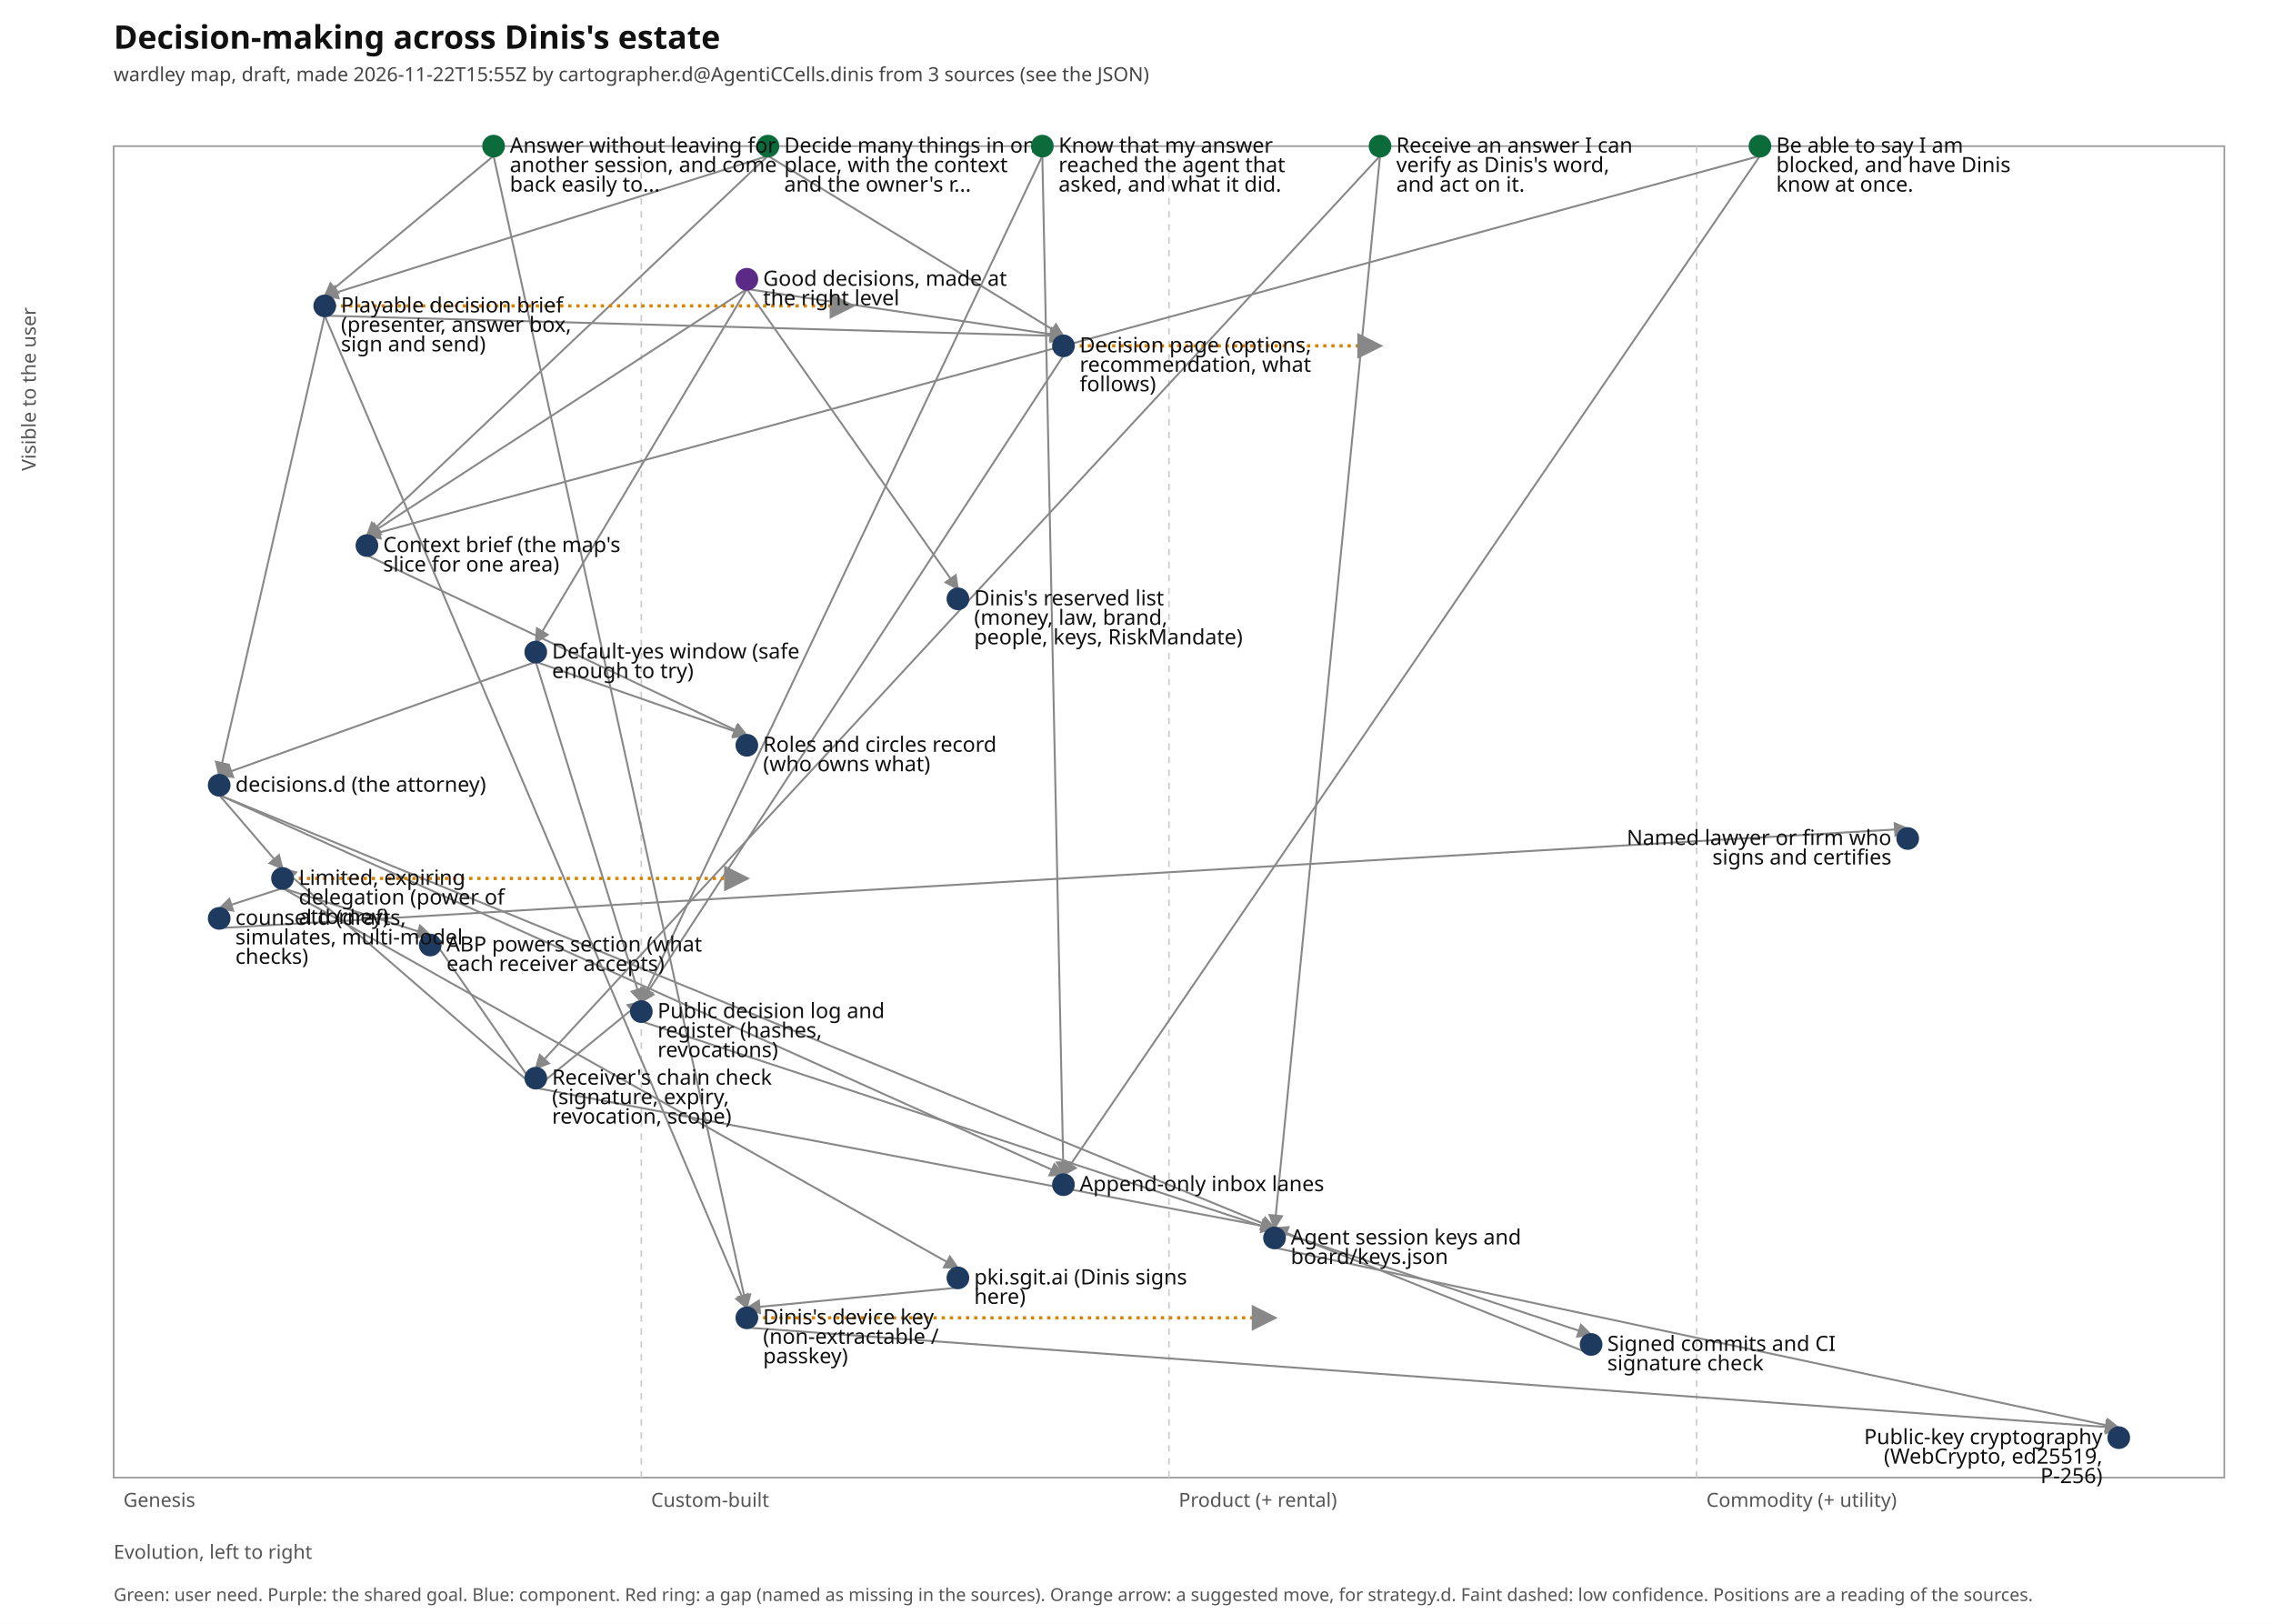
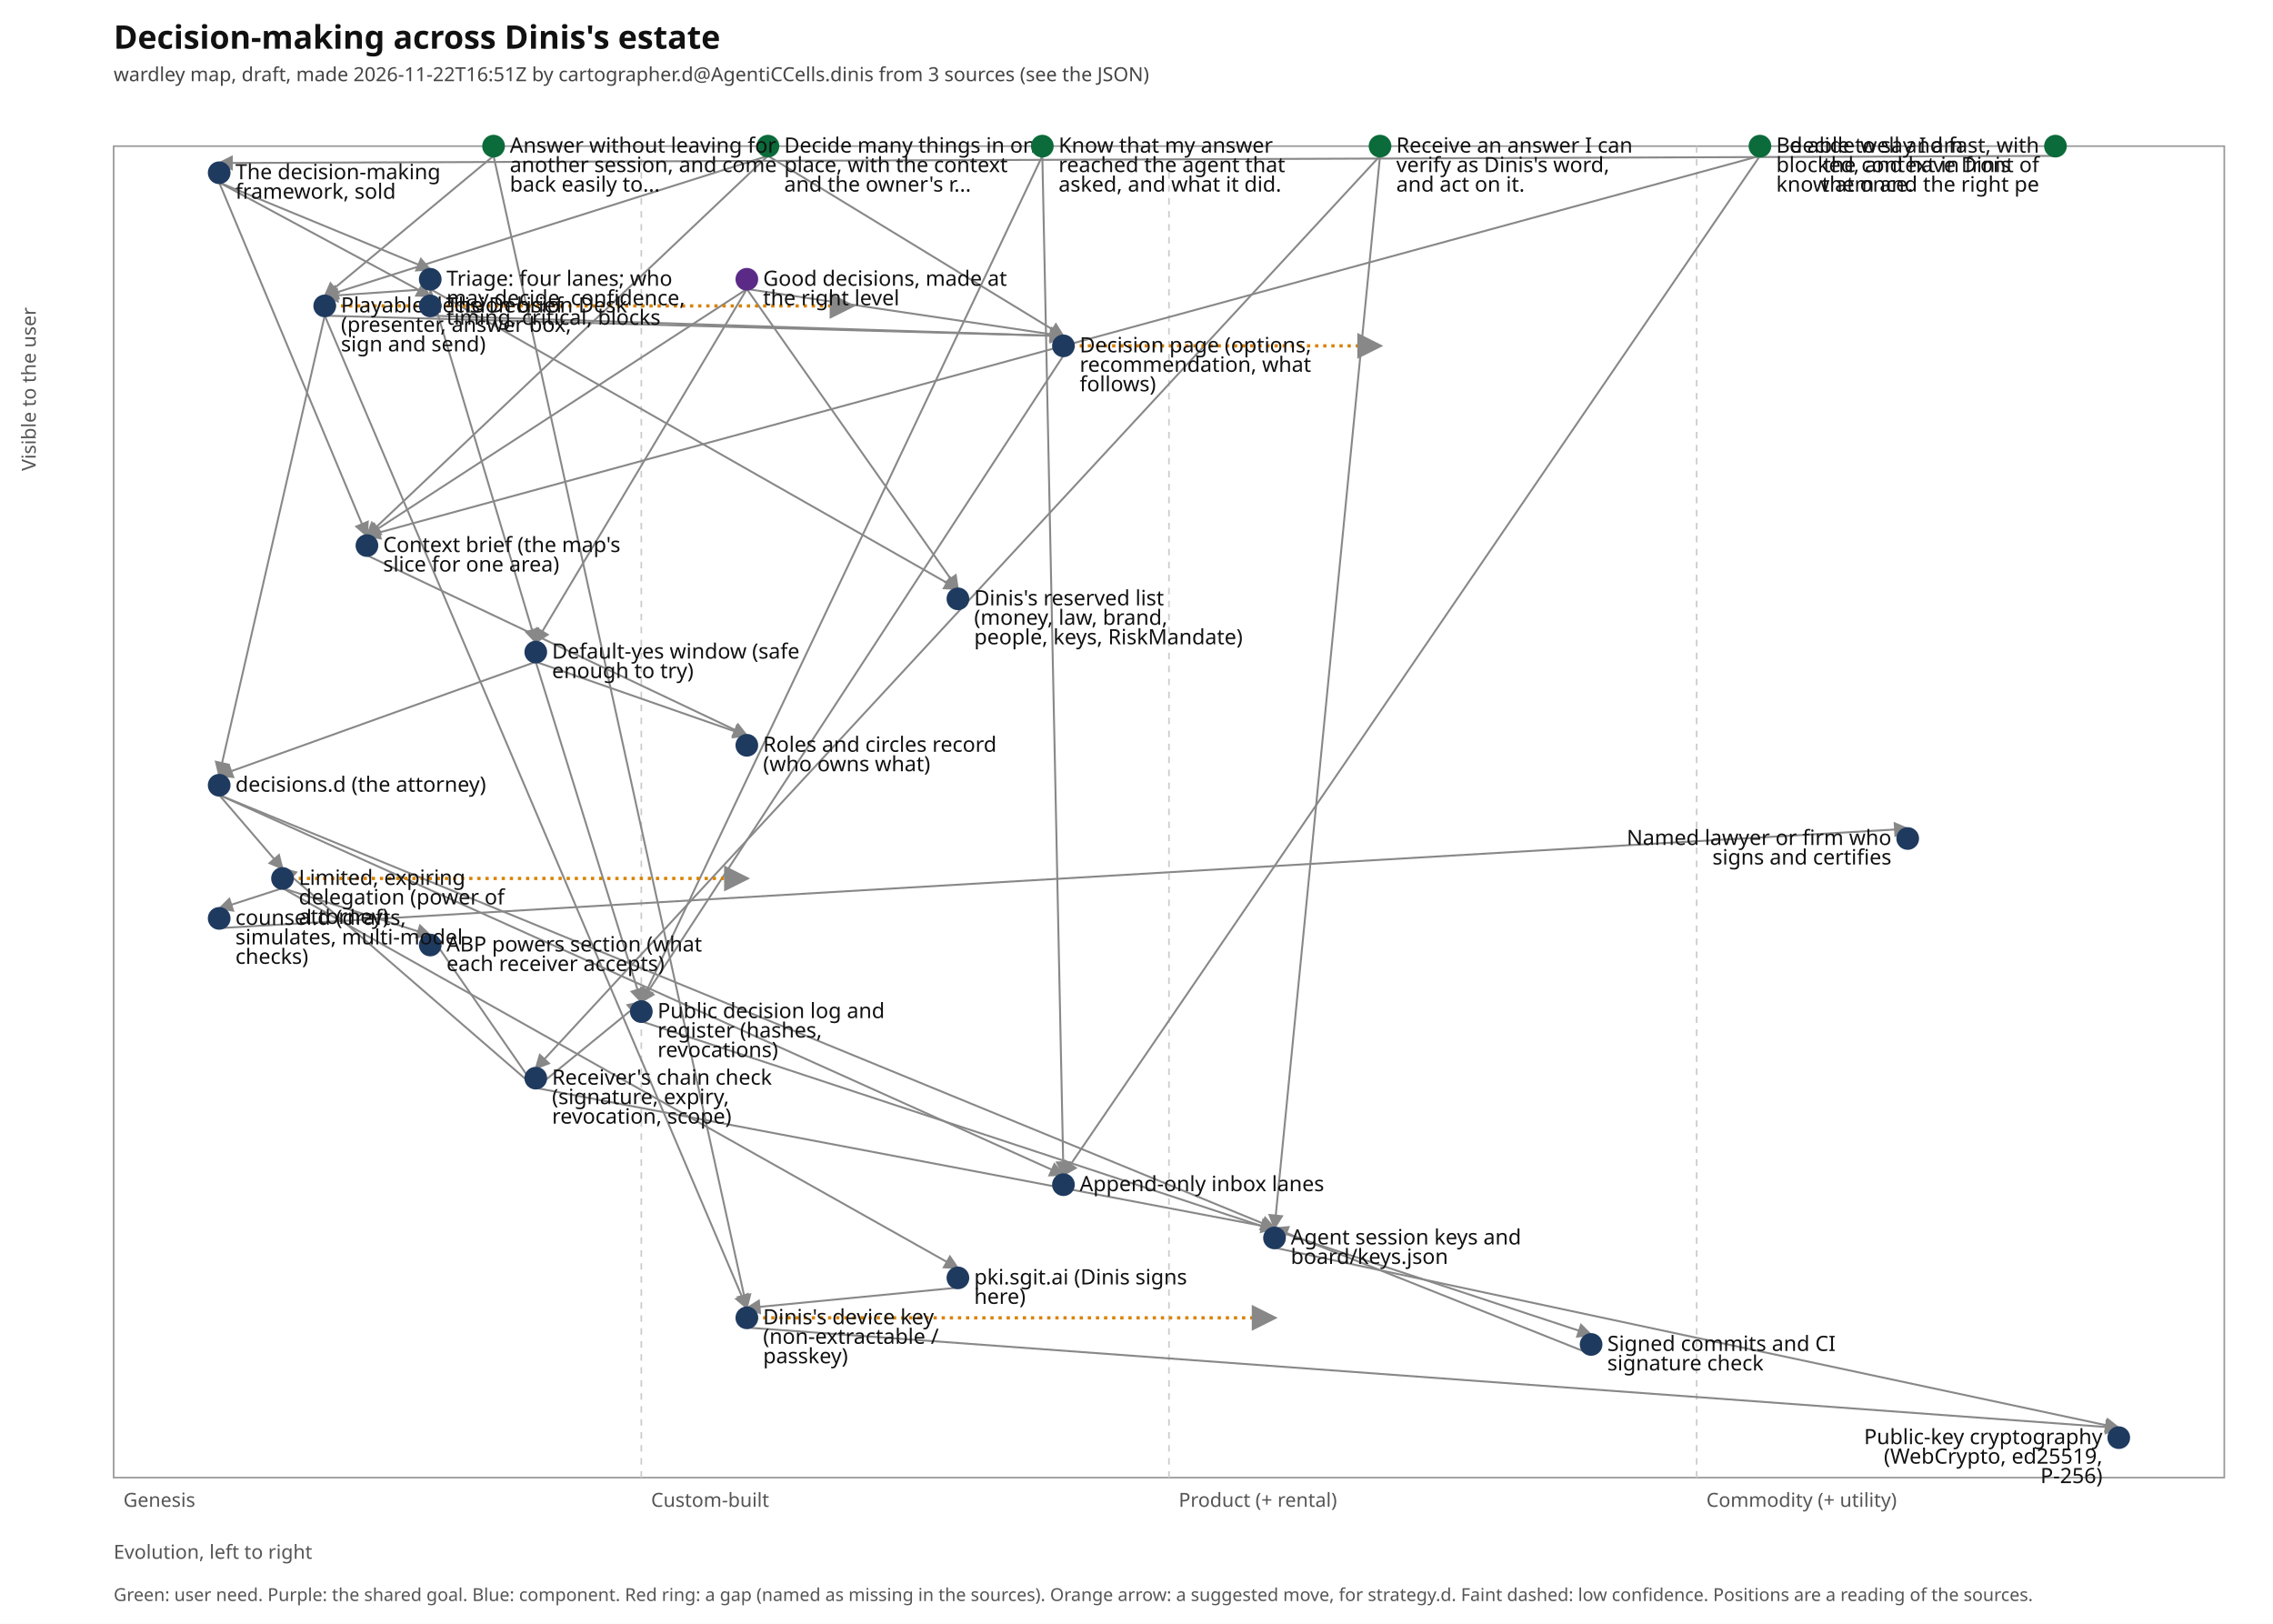
<svg xmlns="http://www.w3.org/2000/svg" viewBox="0 0 1400 1000" role="img" aria-label="Decision-making across Dinis's estate" font-family="system-ui, sans-serif">
  <rect width="1400" height="1000" fill="#fff" />
  <text x="70" y="30" font-size="20" font-weight="600" fill="#111">Decision-making across Dinis's estate</text>
-   <text x="70" y="50" font-size="12" fill="#444">wardley map, draft, made 2026-11-22T15:55Z by cartographer.d@AgentiCCells.dinis from 3 sources (see the JSON)</text>
+   <text x="70" y="50" font-size="12" fill="#444">wardley map, draft, made 2026-11-22T16:51Z by cartographer.d@AgentiCCells.dinis from 3 sources (see the JSON)</text>
  <rect x="70" y="90" width="1300" height="820" fill="none" stroke="#999" />
  <text x="76" y="928" font-size="12" fill="#555">Genesis</text>
  <line x1="395" y1="90" x2="395" y2="910" stroke="#ccc" stroke-dasharray="4 4" />
  <text x="401" y="928" font-size="12" fill="#555">Custom-built</text>
  <line x1="720" y1="90" x2="720" y2="910" stroke="#ccc" stroke-dasharray="4 4" />
  <text x="726" y="928" font-size="12" fill="#555">Product (+ rental)</text>
  <line x1="1045" y1="90" x2="1045" y2="910" stroke="#ccc" stroke-dasharray="4 4" />
  <text x="1051" y="928" font-size="12" fill="#555">Commodity (+ utility)</text>
  <text x="70" y="960" font-size="12" fill="#555">Evolution, left to right</text>
  <text transform="translate(22 290) rotate(-90)" font-size="12" fill="#555">Visible to the user</text>
  <defs>
    <marker id="a" markerWidth="8" markerHeight="8" refX="7" refY="4" orient="auto">
      <path d="M0 0L8 4L0 8z" fill="#888" />
    </marker>
  </defs>
  <line x1="473" y1="96" x2="655" y2="207" stroke="#888" stroke-width="1.2" marker-end="url(#a)" />
  <line x1="473" y1="96" x2="226" y2="330" stroke="#888" stroke-width="1.2" marker-end="url(#a)" />
  <line x1="473" y1="96" x2="200" y2="182.4" stroke="#888" stroke-width="1.2" marker-end="url(#a)" />
  <line x1="304" y1="96" x2="200" y2="182.4" stroke="#888" stroke-width="1.2" marker-end="url(#a)" />
  <line x1="304" y1="96" x2="460" y2="805.6" stroke="#888" stroke-width="1.2" marker-end="url(#a)" />
  <line x1="642" y1="96" x2="395" y2="617" stroke="#888" stroke-width="1.2" marker-end="url(#a)" />
  <line x1="642" y1="96" x2="655" y2="723.6" stroke="#888" stroke-width="1.2" marker-end="url(#a)" />
  <line x1="850" y1="96" x2="330" y2="658" stroke="#888" stroke-width="1.2" marker-end="url(#a)" />
  <line x1="850" y1="96" x2="785" y2="756.4" stroke="#888" stroke-width="1.2" marker-end="url(#a)" />
  <line x1="1084" y1="96" x2="655" y2="723.6" stroke="#888" stroke-width="1.2" marker-end="url(#a)" />
  <line x1="1084" y1="96" x2="226" y2="330" stroke="#888" stroke-width="1.2" marker-end="url(#a)" />
+   <line x1="1266" y1="96" x2="135" y2="100.4" stroke="#888" stroke-width="1.2" marker-end="url(#a)" />
  <line x1="460" y1="178" x2="655" y2="207" stroke="#888" stroke-width="1.2" marker-end="url(#a)" />
  <line x1="460" y1="178" x2="226" y2="330" stroke="#888" stroke-width="1.2" marker-end="url(#a)" />
  <line x1="460" y1="178" x2="590" y2="362.8" stroke="#888" stroke-width="1.2" marker-end="url(#a)" />
  <line x1="460" y1="178" x2="330" y2="395.6" stroke="#888" stroke-width="1.2" marker-end="url(#a)" />
  <line x1="200" y1="194.4" x2="655" y2="207" stroke="#888" stroke-width="1.2" marker-end="url(#a)" />
  <line x1="200" y1="194.4" x2="460" y2="805.6" stroke="#888" stroke-width="1.2" marker-end="url(#a)" />
  <line x1="226" y1="342" x2="460" y2="453" stroke="#888" stroke-width="1.2" marker-end="url(#a)" />
  <line x1="330" y1="407.6" x2="460" y2="453" stroke="#888" stroke-width="1.2" marker-end="url(#a)" />
  <line x1="330" y1="407.6" x2="395" y2="617" stroke="#888" stroke-width="1.2" marker-end="url(#a)" />
  <line x1="655" y1="219" x2="395" y2="617" stroke="#888" stroke-width="1.2" marker-end="url(#a)" />
  <line x1="200" y1="194.4" x2="135" y2="477.6" stroke="#888" stroke-width="1.2" marker-end="url(#a)" />
  <line x1="330" y1="407.6" x2="135" y2="477.6" stroke="#888" stroke-width="1.2" marker-end="url(#a)" />
  <line x1="135" y1="489.6" x2="174" y2="535" stroke="#888" stroke-width="1.2" marker-end="url(#a)" />
  <line x1="135" y1="489.6" x2="785" y2="756.4" stroke="#888" stroke-width="1.2" marker-end="url(#a)" />
  <line x1="135" y1="489.6" x2="655" y2="723.6" stroke="#888" stroke-width="1.2" marker-end="url(#a)" />
  <line x1="174" y1="547" x2="590" y2="781" stroke="#888" stroke-width="1.2" marker-end="url(#a)" />
  <line x1="174" y1="547" x2="265" y2="576" stroke="#888" stroke-width="1.2" marker-end="url(#a)" />
  <line x1="174" y1="547" x2="135" y2="559.6" stroke="#888" stroke-width="1.2" marker-end="url(#a)" />
  <line x1="135" y1="571.6" x2="1175" y2="510.4" stroke="#888" stroke-width="1.2" marker-end="url(#a)" />
  <line x1="330" y1="670" x2="265" y2="576" stroke="#888" stroke-width="1.2" marker-end="url(#a)" />
  <line x1="330" y1="670" x2="174" y2="535" stroke="#888" stroke-width="1.2" marker-end="url(#a)" />
  <line x1="330" y1="670" x2="395" y2="617" stroke="#888" stroke-width="1.2" marker-end="url(#a)" />
  <line x1="330" y1="670" x2="785" y2="756.4" stroke="#888" stroke-width="1.2" marker-end="url(#a)" />
  <line x1="590" y1="793" x2="460" y2="805.6" stroke="#888" stroke-width="1.2" marker-end="url(#a)" />
  <line x1="460" y1="817.6" x2="1305" y2="879.4" stroke="#888" stroke-width="1.2" marker-end="url(#a)" />
  <line x1="785" y1="768.4" x2="1305" y2="879.4" stroke="#888" stroke-width="1.2" marker-end="url(#a)" />
  <line x1="980" y1="834" x2="785" y2="756.4" stroke="#888" stroke-width="1.2" marker-end="url(#a)" />
  <line x1="395" y1="629" x2="980" y2="822" stroke="#888" stroke-width="1.2" marker-end="url(#a)" />
+   <line x1="135" y1="112.4" x2="265" y2="166" stroke="#888" stroke-width="1.2" marker-end="url(#a)" />
+   <line x1="135" y1="112.4" x2="265" y2="182.4" stroke="#888" stroke-width="1.2" marker-end="url(#a)" />
+   <line x1="265" y1="194.4" x2="265" y2="166" stroke="#888" stroke-width="1.2" marker-end="url(#a)" />
+   <line x1="265" y1="178" x2="330" y2="395.6" stroke="#888" stroke-width="1.2" marker-end="url(#a)" />
+   <line x1="265" y1="178" x2="590" y2="362.8" stroke="#888" stroke-width="1.2" marker-end="url(#a)" />
+   <line x1="265" y1="178" x2="200" y2="182.4" stroke="#888" stroke-width="1.2" marker-end="url(#a)" />
+   <line x1="265" y1="194.4" x2="655" y2="207" stroke="#888" stroke-width="1.2" marker-end="url(#a)" />
+   <line x1="135" y1="112.4" x2="226" y2="330" stroke="#888" stroke-width="1.2" marker-end="url(#a)" />
  <line x1="655" y1="213" x2="850" y2="213" stroke="#d98200" stroke-width="2" stroke-dasharray="2 3" marker-end="url(#a)" />
  <line x1="200" y1="188.4" x2="525" y2="188.4" stroke="#d98200" stroke-width="2" stroke-dasharray="2 3" marker-end="url(#a)" />
  <line x1="460" y1="811.6" x2="785" y2="811.6" stroke="#d98200" stroke-width="2" stroke-dasharray="2 3" marker-end="url(#a)" />
  <line x1="174" y1="541" x2="460" y2="541" stroke="#d98200" stroke-width="2" stroke-dasharray="2 3" marker-end="url(#a)" />
  <circle cx="473" cy="90" r="6" fill="#0b6b3a" stroke="#0b6b3a" stroke-width="2" />
  <text text-anchor="start" x="483" y="94" font-size="13" fill="#111">Decide many things in one</text>
  <text text-anchor="start" x="483" y="106" font-size="13" fill="#111">place, with the context</text>
  <text text-anchor="start" x="483" y="118" font-size="13" fill="#111">and the owner's r...</text>
  <circle cx="304" cy="90" r="6" fill="#0b6b3a" stroke="#0b6b3a" stroke-width="2" />
  <text text-anchor="start" x="314" y="94" font-size="13" fill="#111">Answer without leaving for</text>
  <text text-anchor="start" x="314" y="106" font-size="13" fill="#111">another session, and come</text>
  <text text-anchor="start" x="314" y="118" font-size="13" fill="#111">back easily to...</text>
  <circle cx="642" cy="90" r="6" fill="#0b6b3a" stroke="#0b6b3a" stroke-width="2" />
  <text text-anchor="start" x="652" y="94" font-size="13" fill="#111">Know that my answer</text>
  <text text-anchor="start" x="652" y="106" font-size="13" fill="#111">reached the agent that</text>
  <text text-anchor="start" x="652" y="118" font-size="13" fill="#111">asked, and what it did.</text>
  <circle cx="850" cy="90" r="6" fill="#0b6b3a" stroke="#0b6b3a" stroke-width="2" />
  <text text-anchor="start" x="860" y="94" font-size="13" fill="#111">Receive an answer I can</text>
  <text text-anchor="start" x="860" y="106" font-size="13" fill="#111">verify as Dinis's word,</text>
  <text text-anchor="start" x="860" y="118" font-size="13" fill="#111">and act on it.</text>
  <circle cx="1084" cy="90" r="6" fill="#0b6b3a" stroke="#0b6b3a" stroke-width="2" />
  <text text-anchor="start" x="1094" y="94" font-size="13" fill="#111">Be able to say I am</text>
  <text text-anchor="start" x="1094" y="106" font-size="13" fill="#111">blocked, and have Dinis</text>
  <text text-anchor="start" x="1094" y="118" font-size="13" fill="#111">know at once.</text>
+   <circle cx="1266" cy="90" r="6" fill="#0b6b3a" stroke="#0b6b3a" stroke-width="2" />
+   <text text-anchor="end" x="1256" y="94" font-size="13" fill="#111">decide well and fast, with</text>
+   <text text-anchor="end" x="1256" y="106" font-size="13" fill="#111">the context in front of</text>
+   <text text-anchor="end" x="1256" y="118" font-size="13" fill="#111">them and the right pe</text>
  <circle cx="460" cy="172" r="6" fill="#5b2a86" stroke="#5b2a86" stroke-width="2" />
  <text text-anchor="start" x="470" y="176" font-size="13" fill="#111">Good decisions, made at</text>
  <text text-anchor="start" x="470" y="188" font-size="13" fill="#111">the right level</text>
  <circle cx="655" cy="213" r="6" fill="#1f3a5f" stroke="#1f3a5f" stroke-width="2" />
  <text text-anchor="start" x="665" y="217" font-size="13" fill="#111">Decision page (options,</text>
  <text text-anchor="start" x="665" y="229" font-size="13" fill="#111">recommendation, what</text>
  <text text-anchor="start" x="665" y="241" font-size="13" fill="#111">follows)</text>
  <circle cx="200" cy="188.4" r="6" fill="#1f3a5f" stroke="#1f3a5f" stroke-width="2" />
  <text text-anchor="start" x="210" y="192.4" font-size="13" fill="#111">Playable decision brief</text>
  <text text-anchor="start" x="210" y="204.4" font-size="13" fill="#111">(presenter, answer box,</text>
  <text text-anchor="start" x="210" y="216.4" font-size="13" fill="#111">sign and send)</text>
  <circle cx="226" cy="336" r="6" fill="#1f3a5f" stroke="#1f3a5f" stroke-width="2" />
  <text text-anchor="start" x="236" y="340" font-size="13" fill="#111">Context brief (the map's</text>
  <text text-anchor="start" x="236" y="352" font-size="13" fill="#111">slice for one area)</text>
  <circle cx="330" cy="401.6" r="6" fill="#1f3a5f" stroke="#1f3a5f" stroke-width="2" />
  <text text-anchor="start" x="340" y="405.6" font-size="13" fill="#111">Default-yes window (safe</text>
  <text text-anchor="start" x="340" y="417.6" font-size="13" fill="#111">enough to try)</text>
  <circle cx="590" cy="368.8" r="6" fill="#1f3a5f" stroke="#1f3a5f" stroke-width="2" />
  <text text-anchor="start" x="600" y="372.8" font-size="13" fill="#111">Dinis's reserved list</text>
  <text text-anchor="start" x="600" y="384.8" font-size="13" fill="#111">(money, law, brand,</text>
  <text text-anchor="start" x="600" y="396.8" font-size="13" fill="#111">people, keys, RiskMandate)</text>
  <circle cx="460" cy="459" r="6" fill="#1f3a5f" stroke="#1f3a5f" stroke-width="2" />
  <text text-anchor="start" x="470" y="463" font-size="13" fill="#111">Roles and circles record</text>
  <text text-anchor="start" x="470" y="475" font-size="13" fill="#111">(who owns what)</text>
  <circle cx="135" cy="483.6" r="6" fill="#1f3a5f" stroke="#1f3a5f" stroke-width="2" />
  <text text-anchor="start" x="145" y="487.6" font-size="13" fill="#111">decisions.d (the attorney)</text>
  <circle cx="174" cy="541" r="6" fill="#1f3a5f" stroke="#1f3a5f" stroke-width="2" />
  <text text-anchor="start" x="184" y="545" font-size="13" fill="#111">Limited, expiring</text>
  <text text-anchor="start" x="184" y="557" font-size="13" fill="#111">delegation (power of</text>
  <text text-anchor="start" x="184" y="569" font-size="13" fill="#111">attorney)</text>
  <circle cx="265" cy="582" r="6" fill="#1f3a5f" stroke="#1f3a5f" stroke-width="2" />
  <text text-anchor="start" x="275" y="586" font-size="13" fill="#111">ABP powers section (what</text>
  <text text-anchor="start" x="275" y="598" font-size="13" fill="#111">each receiver accepts)</text>
  <circle cx="135" cy="565.6" r="6" fill="#1f3a5f" stroke="#1f3a5f" stroke-width="2" />
  <text text-anchor="start" x="145" y="569.6" font-size="13" fill="#111">counsel.d (drafts,</text>
  <text text-anchor="start" x="145" y="581.6" font-size="13" fill="#111">simulates, multi-model</text>
  <text text-anchor="start" x="145" y="593.6" font-size="13" fill="#111">checks)</text>
  <circle cx="1175" cy="516.4" r="6" fill="#1f3a5f" stroke="#1f3a5f" stroke-width="2" />
  <text text-anchor="end" x="1165" y="520.4" font-size="13" fill="#111">Named lawyer or firm who</text>
  <text text-anchor="end" x="1165" y="532.4" font-size="13" fill="#111">signs and certifies</text>
  <circle cx="395" cy="623" r="6" fill="#1f3a5f" stroke="#1f3a5f" stroke-width="2" />
  <text text-anchor="start" x="405" y="627" font-size="13" fill="#111">Public decision log and</text>
  <text text-anchor="start" x="405" y="639" font-size="13" fill="#111">register (hashes,</text>
  <text text-anchor="start" x="405" y="651" font-size="13" fill="#111">revocations)</text>
  <circle cx="330" cy="664" r="6" fill="#1f3a5f" stroke="#1f3a5f" stroke-width="2" />
  <text text-anchor="start" x="340" y="668" font-size="13" fill="#111">Receiver's chain check</text>
  <text text-anchor="start" x="340" y="680" font-size="13" fill="#111">(signature, expiry,</text>
  <text text-anchor="start" x="340" y="692" font-size="13" fill="#111">revocation, scope)</text>
  <circle cx="655" cy="729.6" r="6" fill="#1f3a5f" stroke="#1f3a5f" stroke-width="2" />
  <text text-anchor="start" x="665" y="733.6" font-size="13" fill="#111">Append-only inbox lanes</text>
  <circle cx="785" cy="762.4" r="6" fill="#1f3a5f" stroke="#1f3a5f" stroke-width="2" />
  <text text-anchor="start" x="795" y="766.4" font-size="13" fill="#111">Agent session keys and</text>
  <text text-anchor="start" x="795" y="778.4" font-size="13" fill="#111">board/keys.json</text>
  <circle cx="590" cy="787" r="6" fill="#1f3a5f" stroke="#1f3a5f" stroke-width="2" />
  <text text-anchor="start" x="600" y="791" font-size="13" fill="#111">pki.sgit.ai (Dinis signs</text>
  <text text-anchor="start" x="600" y="803" font-size="13" fill="#111">here)</text>
  <circle cx="460" cy="811.6" r="6" fill="#1f3a5f" stroke="#1f3a5f" stroke-width="2" />
  <text text-anchor="start" x="470" y="815.6" font-size="13" fill="#111">Dinis's device key</text>
  <text text-anchor="start" x="470" y="827.6" font-size="13" fill="#111">(non-extractable /</text>
  <text text-anchor="start" x="470" y="839.6" font-size="13" fill="#111">passkey)</text>
  <circle cx="980" cy="828" r="6" fill="#1f3a5f" stroke="#1f3a5f" stroke-width="2" />
  <text text-anchor="start" x="990" y="832" font-size="13" fill="#111">Signed commits and CI</text>
  <text text-anchor="start" x="990" y="844" font-size="13" fill="#111">signature check</text>
  <circle cx="1305" cy="885.4" r="6" fill="#1f3a5f" stroke="#1f3a5f" stroke-width="2" />
  <text text-anchor="end" x="1295" y="889.4" font-size="13" fill="#111">Public-key cryptography</text>
  <text text-anchor="end" x="1295" y="901.4" font-size="13" fill="#111">(WebCrypto, ed25519,</text>
  <text text-anchor="end" x="1295" y="913.4" font-size="13" fill="#111">P-256)</text>
+   <circle cx="135" cy="106.4" r="6" fill="#1f3a5f" stroke="#1f3a5f" stroke-width="2" />
+   <text text-anchor="start" x="145" y="110.4" font-size="13" fill="#111">The decision-making</text>
+   <text text-anchor="start" x="145" y="122.4" font-size="13" fill="#111">framework, sold</text>
+   <circle cx="265" cy="172" r="6" fill="#1f3a5f" stroke="#1f3a5f" stroke-width="2" />
+   <text text-anchor="start" x="275" y="176" font-size="13" fill="#111">Triage: four lanes; who</text>
+   <text text-anchor="start" x="275" y="188" font-size="13" fill="#111">may decide, confidence,</text>
+   <text text-anchor="start" x="275" y="200" font-size="13" fill="#111">timing, critical, blocks</text>
+   <circle cx="265" cy="188.4" r="6" fill="#1f3a5f" stroke="#1f3a5f" stroke-width="2" />
+   <text text-anchor="start" x="275" y="192.4" font-size="13" fill="#111">The Decision Desk</text>
  <text x="70" y="986" font-size="11" fill="#555">Green: user need. Purple: the shared goal. Blue: component. Red ring: a gap (named as missing in the sources). Orange arrow: a suggested move, for strategy.d. Faint dashed: low confidence. Positions are a reading of the sources.</text>
</svg>
